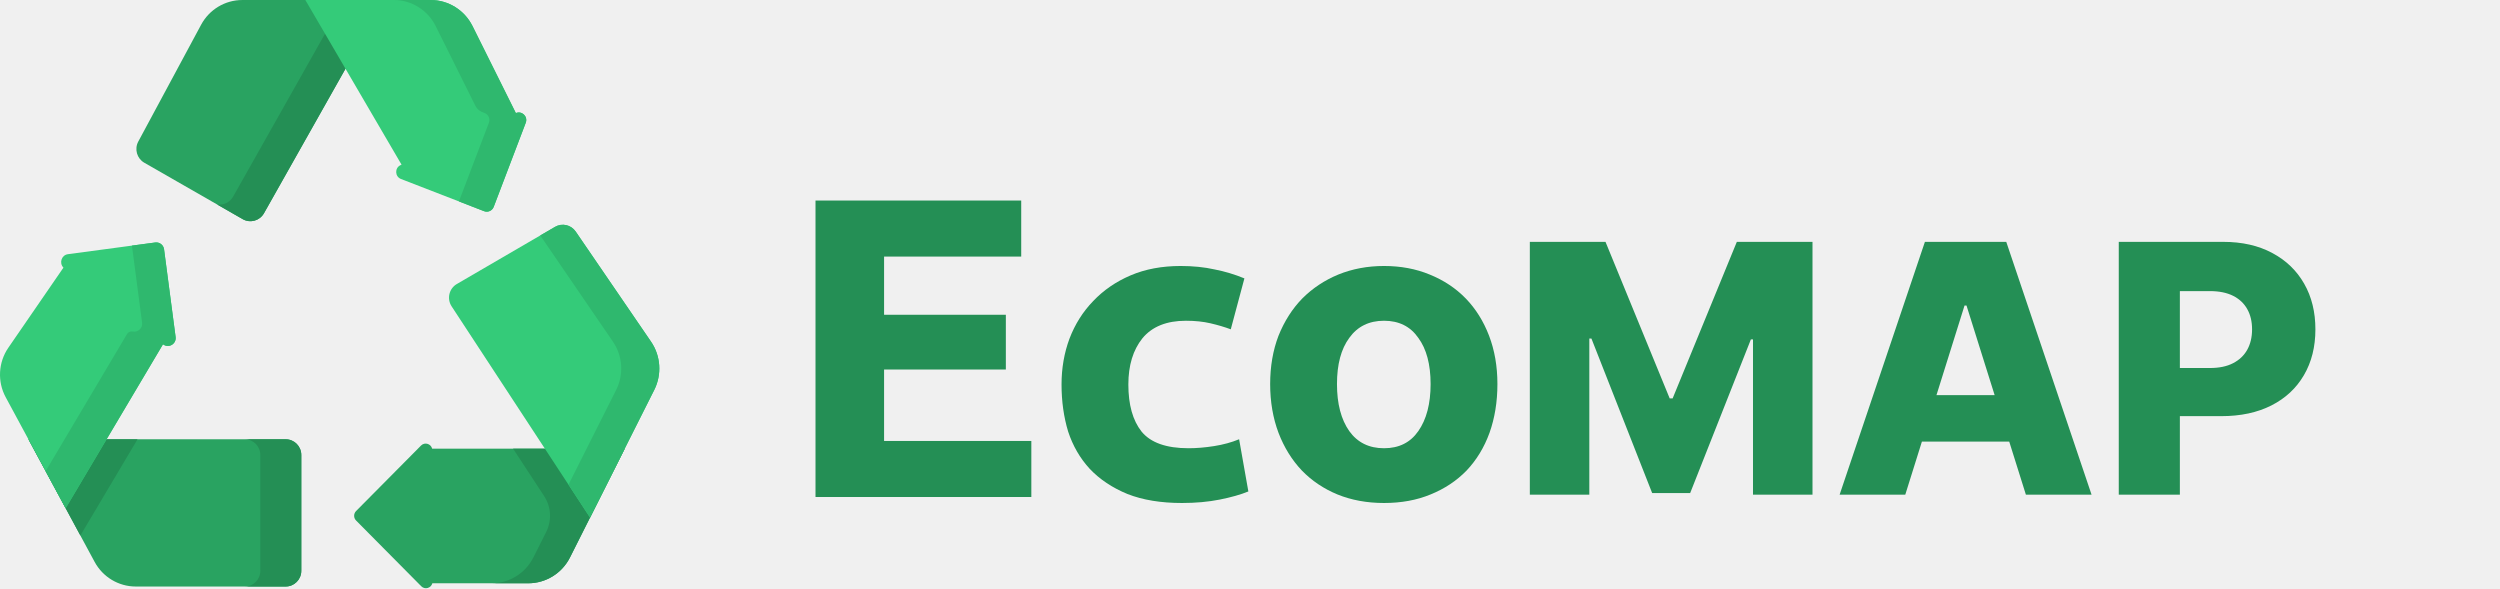
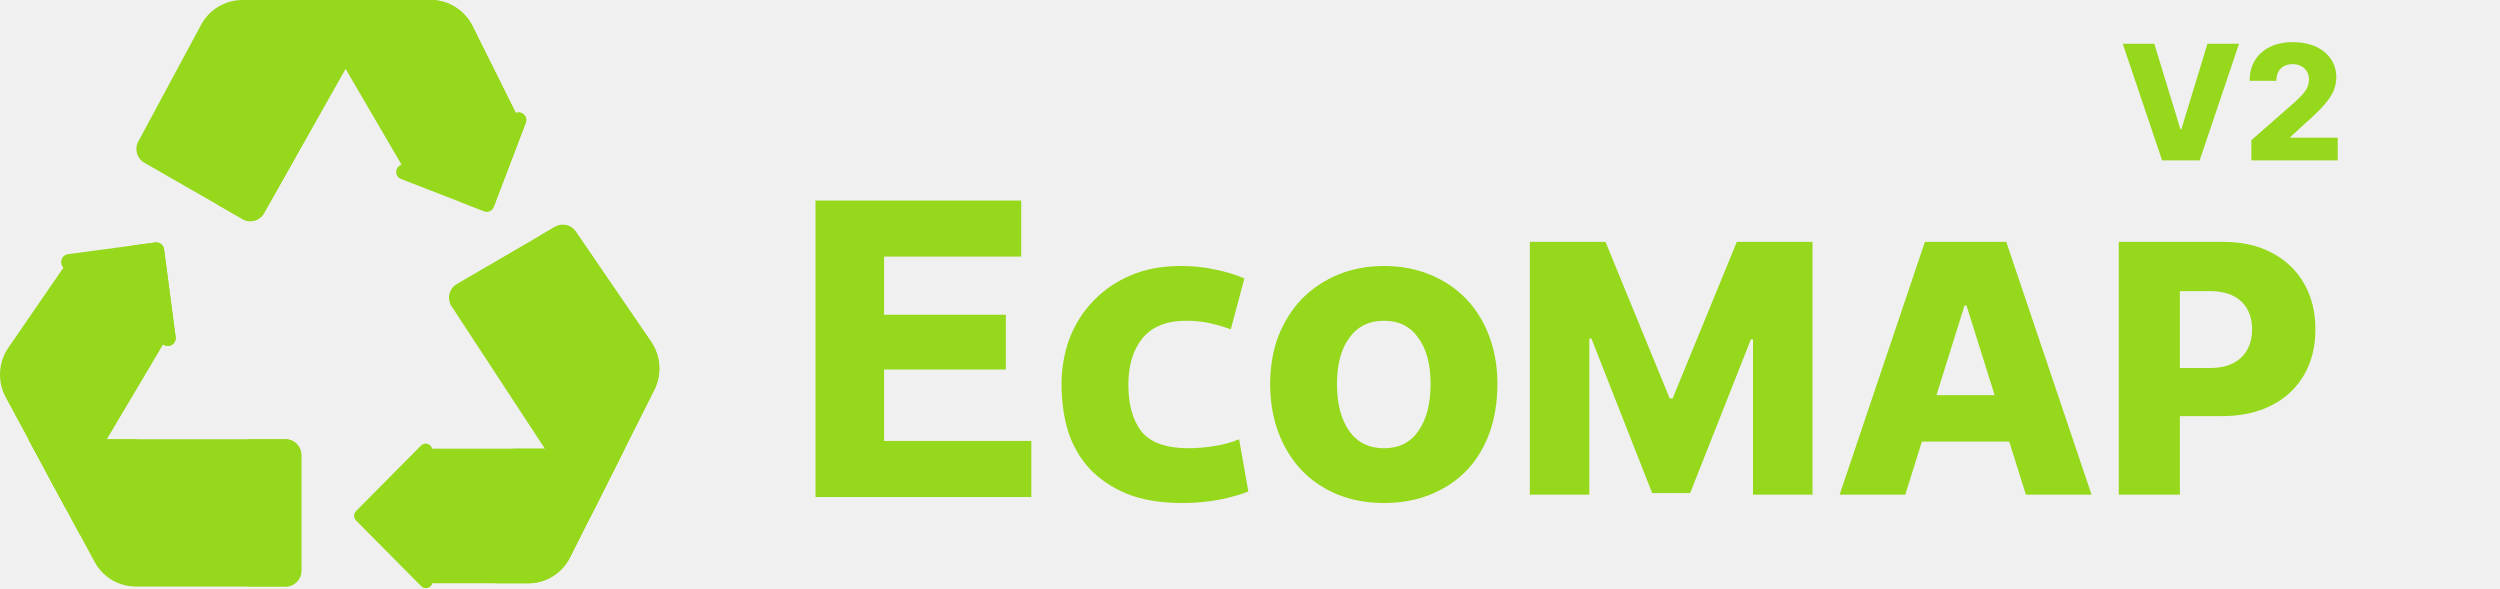
<svg xmlns="http://www.w3.org/2000/svg" width="187" height="44" viewBox="0 0 187 44" fill="none">
-   <g clip-path="url(#clip0_735_11)">
-     <path d="M61 37.176V15H76.387V19.192H66.129V23.544H75.237V27.64H66.129V32.984H77.144V37.176H61Z" fill="#248F55" />
-     <path d="M79.403 28.76C79.403 27.544 79.601 26.403 79.995 25.336C80.412 24.248 81.004 23.309 81.771 22.52C82.538 21.709 83.469 21.069 84.565 20.6C85.661 20.131 86.911 19.896 88.314 19.896C89.234 19.896 90.079 19.981 90.845 20.152C91.613 20.301 92.358 20.525 93.081 20.824L92.062 24.632C91.601 24.461 91.098 24.312 90.549 24.184C90.001 24.056 89.388 23.992 88.708 23.992C87.261 23.992 86.177 24.429 85.453 25.304C84.752 26.179 84.401 27.331 84.401 28.76C84.401 30.275 84.73 31.448 85.387 32.28C86.067 33.112 87.24 33.528 88.906 33.528C89.497 33.528 90.133 33.475 90.812 33.368C91.492 33.261 92.117 33.091 92.686 32.856L93.377 36.76C92.808 36.995 92.094 37.197 91.24 37.368C90.385 37.539 89.442 37.624 88.412 37.624C86.834 37.624 85.475 37.4 84.335 36.952C83.195 36.483 82.253 35.853 81.508 35.064C80.784 34.275 80.247 33.347 79.897 32.28C79.568 31.192 79.403 30.019 79.403 28.76Z" fill="#248F55" />
-     <path d="M112.007 28.728C112.007 30.051 111.81 31.267 111.415 32.376C111.02 33.464 110.45 34.403 109.705 35.192C108.959 35.96 108.061 36.557 107.009 36.984C105.979 37.411 104.817 37.624 103.524 37.624C102.252 37.624 101.091 37.411 100.039 36.984C99.008 36.557 98.121 35.96 97.376 35.192C96.63 34.403 96.049 33.464 95.633 32.376C95.216 31.267 95.008 30.051 95.008 28.728C95.008 27.405 95.216 26.2 95.633 25.112C96.071 24.024 96.662 23.096 97.409 22.328C98.175 21.56 99.074 20.963 100.105 20.536C101.157 20.109 102.296 19.896 103.524 19.896C104.773 19.896 105.913 20.109 106.943 20.536C107.996 20.963 108.894 21.56 109.64 22.328C110.384 23.096 110.965 24.024 111.382 25.112C111.798 26.2 112.007 27.405 112.007 28.728ZM107.009 28.728C107.009 27.256 106.702 26.104 106.089 25.272C105.497 24.419 104.642 23.992 103.524 23.992C102.406 23.992 101.54 24.419 100.927 25.272C100.312 26.104 100.006 27.256 100.006 28.728C100.006 30.2 100.312 31.373 100.927 32.248C101.54 33.101 102.406 33.528 103.524 33.528C104.642 33.528 105.497 33.101 106.089 32.248C106.702 31.373 107.009 30.2 107.009 28.728Z" fill="#248F55" />
-     <path d="M15.044 1.85L10.344 10.586C10.04 11.15 10.24 11.855 10.793 12.172L18.154 16.392C18.714 16.714 19.427 16.516 19.746 15.95L28.743 0.001H18.125C16.84 0.001 15.657 0.71 15.044 1.85Z" fill="#29A361" />
-     <path d="M28.742 0L19.746 15.95C19.427 16.515 18.714 16.714 18.154 16.392L16.232 15.291C16.701 15.367 17.188 15.15 17.436 14.71L25.735 0H28.742Z" fill="#248F55" />
-     <path d="M38.587 8.459L35.344 1.949C34.75 0.755 33.538 0.001 32.213 0.001H22.839L30.036 12.317C30.012 12.327 29.989 12.338 29.965 12.349C29.512 12.554 29.531 13.209 29.994 13.389L36.209 15.796C36.497 15.908 36.82 15.762 36.931 15.472L39.327 9.18C39.504 8.714 39.039 8.265 38.587 8.459Z" fill="#34CB79" />
-     <path d="M39.327 9.179L36.93 15.472C36.82 15.763 36.496 15.908 36.209 15.796L34.328 15.067L36.57 9.179C36.697 8.845 36.494 8.52 36.202 8.435C35.924 8.353 35.686 8.17 35.556 7.909L32.588 1.949C31.993 0.755 30.782 0 29.456 0H32.213C33.537 0 34.749 0.755 35.344 1.949L38.586 8.459C39.039 8.265 39.503 8.714 39.327 9.179Z" fill="#2FB86E" />
-     <path d="M32.324 33.559C32.236 33.198 31.774 33.043 31.492 33.328L26.634 38.227C26.441 38.422 26.441 38.739 26.634 38.934L31.511 43.853C31.791 44.135 32.248 43.984 32.34 43.629H39.511C40.831 43.629 42.04 42.881 42.637 41.693L46.728 33.559L32.324 33.559Z" fill="#29A361" />
-     <path d="M38.377 33.559L40.702 37.108C41.228 37.91 41.286 38.935 40.854 39.793L39.898 41.694C39.302 42.881 38.093 43.629 36.773 43.629H39.511C40.831 43.629 42.039 42.881 42.637 41.694L46.728 33.56L38.377 33.559Z" fill="#248F55" />
-     <path d="M22.538 42.694V34.036C22.538 33.385 22.015 32.857 21.37 32.857H2.125L7.077 42.028C7.691 43.165 8.872 43.872 10.155 43.872H21.37C22.015 43.872 22.538 43.345 22.538 42.694Z" fill="#29A361" />
-     <path d="M10.287 32.858L6.013 40.057L2.125 32.858H10.287Z" fill="#248F55" />
-     <path d="M22.538 34.036V42.694C22.538 43.345 22.015 43.872 21.37 43.872H18.304C18.949 43.872 19.472 43.345 19.472 42.694V34.036C19.472 33.385 18.949 32.858 18.304 32.858H21.37C22.015 32.858 22.538 33.385 22.538 34.036Z" fill="#248F55" />
-     <path d="M13.136 25.207L12.272 18.647C12.229 18.323 11.934 18.095 11.613 18.138L5.084 19.013C4.592 19.079 4.409 19.682 4.746 20.018L0.625 26.008C-0.13 27.106 -0.207 28.54 0.427 29.714L4.911 38.017L12.191 25.751C12.194 25.753 12.196 25.755 12.199 25.757C12.615 26.075 13.205 25.728 13.136 25.207Z" fill="#34CB79" />
-     <path d="M12.199 25.757C12.197 25.755 12.194 25.753 12.192 25.751L4.911 38.016L3.414 35.244L9.34 25.259L9.504 24.982C9.594 24.83 9.769 24.765 9.941 24.798L9.944 24.799C10.309 24.865 10.684 24.558 10.628 24.136L9.869 18.371L11.612 18.138C11.934 18.095 12.229 18.323 12.272 18.646L13.136 25.207C13.205 25.729 12.614 26.075 12.199 25.757Z" fill="#2FB86E" />
-     <path d="M48.698 25.557L43.062 17.32C42.716 16.814 42.043 16.662 41.516 16.968L34.171 21.244C33.588 21.583 33.409 22.348 33.78 22.914L44.135 38.715L48.939 29.164C49.52 28.008 49.428 26.624 48.698 25.557Z" fill="#34CB79" />
-     <path d="M48.939 29.164L44.134 38.715L42.523 36.255L46.089 29.164C46.671 28.008 46.578 26.624 45.848 25.557L40.411 17.612L41.517 16.969C42.044 16.661 42.716 16.814 43.062 17.32L48.698 25.557C49.428 26.624 49.52 28.008 48.939 29.164Z" fill="#2FB86E" />
-     <path d="M114.431 18.091H120.091L124.892 29.798H125.114L129.915 18.091H135.575V37H131.124V25.385H130.967L126.425 36.88H123.581L119.038 25.32H118.881V37H114.431V18.091ZM142.515 37H137.604L143.983 18.091H150.068L156.448 37H151.536L147.095 22.855H146.947L142.515 37ZM141.86 29.558H152.127V33.03H141.86V29.558ZM158.484 37V18.091H166.295C167.711 18.091 168.932 18.368 169.96 18.922C170.994 19.47 171.792 20.236 172.352 21.221C172.912 22.2 173.192 23.338 173.192 24.637C173.192 25.942 172.906 27.084 172.333 28.062C171.767 29.035 170.958 29.789 169.905 30.325C168.852 30.86 167.603 31.128 166.156 31.128H161.337V27.527H165.307C165.996 27.527 166.572 27.407 167.034 27.167C167.501 26.927 167.855 26.591 168.095 26.16C168.335 25.724 168.455 25.216 168.455 24.637C168.455 24.052 168.335 23.548 168.095 23.123C167.855 22.692 167.501 22.36 167.034 22.126C166.566 21.892 165.99 21.775 165.307 21.775H163.054V37H158.484Z" fill="#248F55" />
+   <g clip-path="url(#clip0_4_418)">
+     <mask id="mask0_4_418" style="mask-type:luminance" maskUnits="userSpaceOnUse" x="0" y="0" width="187" height="44">
+       <path d="M187 0H0V44H187V0Z" fill="white" />
+     </mask>
+     <g mask="url(#mask0_4_418)">
+       <path d="M61 37.176V15H76.387V19.192H66.129V23.544H75.237V27.64H66.129V32.984H77.144V37.176H61Z" fill="#96D81C" />
+       <path d="M79.403 28.76C79.403 27.544 79.601 26.403 79.995 25.336C80.412 24.248 81.004 23.309 81.771 22.52C82.538 21.709 83.469 21.069 84.565 20.6C85.661 20.131 86.911 19.896 88.314 19.896C89.234 19.896 90.079 19.981 90.845 20.152C91.613 20.301 92.358 20.525 93.081 20.824L92.062 24.632C91.601 24.461 91.098 24.312 90.549 24.184C90.001 24.056 89.388 23.992 88.708 23.992C87.261 23.992 86.177 24.429 85.453 25.304C84.752 26.179 84.401 27.331 84.401 28.76C84.401 30.275 84.73 31.448 85.387 32.28C86.067 33.112 87.24 33.528 88.906 33.528C89.497 33.528 90.133 33.475 90.812 33.368C91.492 33.261 92.117 33.091 92.686 32.856L93.377 36.76C92.808 36.995 92.094 37.197 91.24 37.368C90.385 37.539 89.442 37.624 88.412 37.624C86.834 37.624 85.475 37.4 84.335 36.952C83.195 36.483 82.253 35.853 81.508 35.064C80.784 34.275 80.247 33.347 79.897 32.28C79.568 31.192 79.403 30.019 79.403 28.76Z" fill="#96D81C" />
+       <path d="M112.007 28.728C112.007 30.051 111.81 31.267 111.415 32.376C111.02 33.464 110.45 34.403 109.705 35.192C108.959 35.96 108.061 36.557 107.009 36.984C105.979 37.411 104.817 37.624 103.524 37.624C102.252 37.624 101.091 37.411 100.039 36.984C99.008 36.557 98.121 35.96 97.376 35.192C96.63 34.403 96.049 33.464 95.633 32.376C95.216 31.267 95.008 30.051 95.008 28.728C95.008 27.405 95.216 26.2 95.633 25.112C96.071 24.024 96.662 23.096 97.409 22.328C98.175 21.56 99.074 20.963 100.105 20.536C101.157 20.109 102.296 19.896 103.524 19.896C104.773 19.896 105.913 20.109 106.943 20.536C107.996 20.963 108.894 21.56 109.64 22.328C110.384 23.096 110.965 24.024 111.382 25.112C111.798 26.2 112.007 27.405 112.007 28.728ZM107.009 28.728C107.009 27.256 106.702 26.104 106.089 25.272C105.497 24.419 104.642 23.992 103.524 23.992C102.406 23.992 101.54 24.419 100.927 25.272C100.312 26.104 100.006 27.256 100.006 28.728C100.006 30.2 100.312 31.373 100.927 32.248C101.54 33.101 102.406 33.528 103.524 33.528C104.642 33.528 105.497 33.101 106.089 32.248C106.702 31.373 107.009 30.2 107.009 28.728Z" fill="#96D81C" />
+       <path d="M15.044 1.85L10.344 10.586C10.04 11.15 10.24 11.855 10.793 12.172L18.153 16.392C18.714 16.714 19.427 16.516 19.746 15.95L28.743 0.001H18.125C16.839 0.001 15.657 0.71 15.044 1.85Z" fill="#96D81C" />
+       <path d="M28.743 0L19.746 15.95C19.427 16.515 18.714 16.714 18.154 16.392L16.232 15.291C16.701 15.367 17.188 15.15 17.436 14.71L25.735 0H28.743Z" fill="#96D81C" />
+       <path d="M38.587 8.459L35.344 1.949C34.75 0.755 33.538 0.001 32.213 0.001H22.839L30.036 12.317C30.012 12.327 29.989 12.338 29.965 12.349C29.512 12.554 29.531 13.209 29.994 13.389L36.209 15.796C36.497 15.908 36.82 15.762 36.931 15.472L39.327 9.18C39.504 8.714 39.039 8.265 38.587 8.459Z" fill="#96D81C" />
+       <path d="M39.327 9.179L36.93 15.472C36.82 15.763 36.496 15.908 36.209 15.796L34.328 15.067L36.57 9.179C36.697 8.845 36.494 8.52 36.202 8.435C35.924 8.353 35.686 8.17 35.556 7.909L32.588 1.949C31.993 0.755 30.782 0 29.456 0H32.213C33.537 0 34.749 0.755 35.344 1.949L38.586 8.459C39.039 8.265 39.503 8.714 39.327 9.179Z" fill="#96D81C" />
+       <path d="M32.324 33.559C32.236 33.198 31.774 33.043 31.492 33.328L26.634 38.227C26.441 38.422 26.441 38.739 26.634 38.934L31.511 43.853C31.791 44.135 32.248 43.984 32.34 43.629H39.511C40.831 43.629 42.04 42.881 42.637 41.693L46.728 33.559L32.324 33.559Z" fill="#96D81C" />
+       <path d="M38.377 33.559L40.702 37.108C41.228 37.91 41.286 38.935 40.854 39.793L39.898 41.694C39.302 42.881 38.093 43.629 36.773 43.629H39.511C40.831 43.629 42.039 42.881 42.637 41.694L46.728 33.56L38.377 33.559Z" fill="#96D81C" />
+       <path d="M22.538 42.694V34.036C22.538 33.385 22.015 32.857 21.369 32.857H2.125L7.077 42.028C7.691 43.165 8.872 43.872 10.155 43.872H21.369C22.015 43.872 22.538 43.345 22.538 42.694Z" fill="#96D81C" />
+       <path d="M10.286 32.858L6.012 40.057L2.125 32.858H10.286Z" fill="#96D81C" />
+       <path d="M22.538 34.036V42.694C22.538 43.345 22.015 43.872 21.37 43.872H18.304C18.949 43.872 19.472 43.345 19.472 42.694V34.036C19.472 33.385 18.949 32.858 18.304 32.858H21.37C22.015 32.858 22.538 33.385 22.538 34.036Z" fill="#96D81C" />
+       <path d="M13.136 25.207L12.272 18.647C12.229 18.323 11.934 18.095 11.613 18.138L5.084 19.013C4.592 19.079 4.409 19.682 4.746 20.018L0.625 26.008C-0.13 27.106 -0.207 28.54 0.427 29.714L4.911 38.017L12.191 25.751C12.194 25.753 12.196 25.755 12.199 25.757C12.615 26.075 13.205 25.728 13.136 25.207Z" fill="#96D81C" />
+       <path d="M12.199 25.757C12.197 25.755 12.194 25.753 12.192 25.751L4.911 38.016L3.414 35.244L9.34 25.259L9.504 24.982C9.594 24.83 9.769 24.765 9.941 24.798L9.944 24.799C10.309 24.865 10.684 24.558 10.628 24.136L9.869 18.371L11.612 18.138C11.934 18.095 12.229 18.323 12.272 18.646L13.136 25.207C13.205 25.729 12.614 26.075 12.199 25.757Z" fill="#96D81C" />
+       <path d="M48.698 25.557L43.062 17.32C42.716 16.814 42.043 16.662 41.516 16.968L34.171 21.244C33.588 21.583 33.409 22.348 33.78 22.914L44.135 38.715L48.939 29.164C49.52 28.008 49.428 26.624 48.698 25.557Z" fill="#96D81C" />
+       <path d="M48.939 29.164L44.134 38.715L42.523 36.255L46.089 29.164C46.671 28.008 46.578 26.624 45.848 25.557L40.411 17.612L41.517 16.969C42.044 16.661 42.716 16.814 43.062 17.32L48.698 25.557C49.428 26.624 49.52 28.008 48.939 29.164Z" fill="#96D81C" />
+       <path d="M114.431 18.091H120.091L124.892 29.798H125.114L129.915 18.091H135.575V37H131.124V25.385H130.967L126.425 36.88H123.581L119.038 25.32H118.881V37H114.431V18.091ZM142.515 37H137.604L143.983 18.091H150.068L156.448 37H151.536L147.095 22.855H146.947L142.515 37ZM141.86 29.558H152.127V33.03H141.86V29.558ZM158.484 37V18.091H166.295C167.711 18.091 168.932 18.368 169.96 18.922C170.994 19.47 171.792 20.236 172.352 21.221C172.912 22.2 173.192 23.338 173.192 24.637C173.192 25.942 172.906 27.084 172.333 28.062C171.767 29.035 170.958 29.789 169.905 30.325C168.852 30.86 167.603 31.128 166.156 31.128H161.337V27.527H165.307C165.996 27.527 166.572 27.407 167.034 27.167C167.501 26.927 167.855 26.591 168.095 26.16C168.335 25.724 168.455 25.216 168.455 24.637C168.455 24.052 168.335 23.548 168.095 23.123C167.855 22.692 167.501 22.36 167.034 22.126C166.566 21.892 165.99 21.775 165.307 21.775H163.054V37H158.484Z" fill="#96D81C" />
+     </g>
+     <path d="M161.142 3.273L163.094 9.665H163.166L165.118 3.273H167.479L164.534 12H161.726L158.781 3.273H161.142ZM168.401 12V10.483L171.585 7.696C171.823 7.48 172.026 7.283 172.194 7.104C172.362 6.922 172.489 6.74 172.577 6.558C172.665 6.374 172.71 6.173 172.71 5.957C172.71 5.716 172.657 5.51 172.552 5.339C172.447 5.166 172.302 5.033 172.117 4.939C171.933 4.845 171.721 4.798 171.482 4.798C171.241 4.798 171.029 4.848 170.847 4.947C170.665 5.044 170.523 5.185 170.421 5.369C170.322 5.554 170.272 5.778 170.272 6.043H168.273C168.273 5.449 168.407 4.936 168.674 4.504C168.941 4.072 169.316 3.74 169.799 3.507C170.285 3.271 170.849 3.153 171.491 3.153C172.153 3.153 172.728 3.264 173.217 3.486C173.705 3.707 174.083 4.017 174.35 4.415C174.62 4.81 174.755 5.268 174.755 5.791C174.755 6.124 174.688 6.453 174.555 6.78C174.421 7.107 174.181 7.467 173.835 7.862C173.491 8.257 173.002 8.73 172.369 9.281L171.325 10.244V10.3H174.862V12H168.401Z" fill="#96D81C" />
  </g>
  <defs>
-     <clipPath id="clip0_735_11">
+     <clipPath id="clip0_4_418">
      <rect width="187" height="44" fill="white" />
    </clipPath>
  </defs>
</svg>
